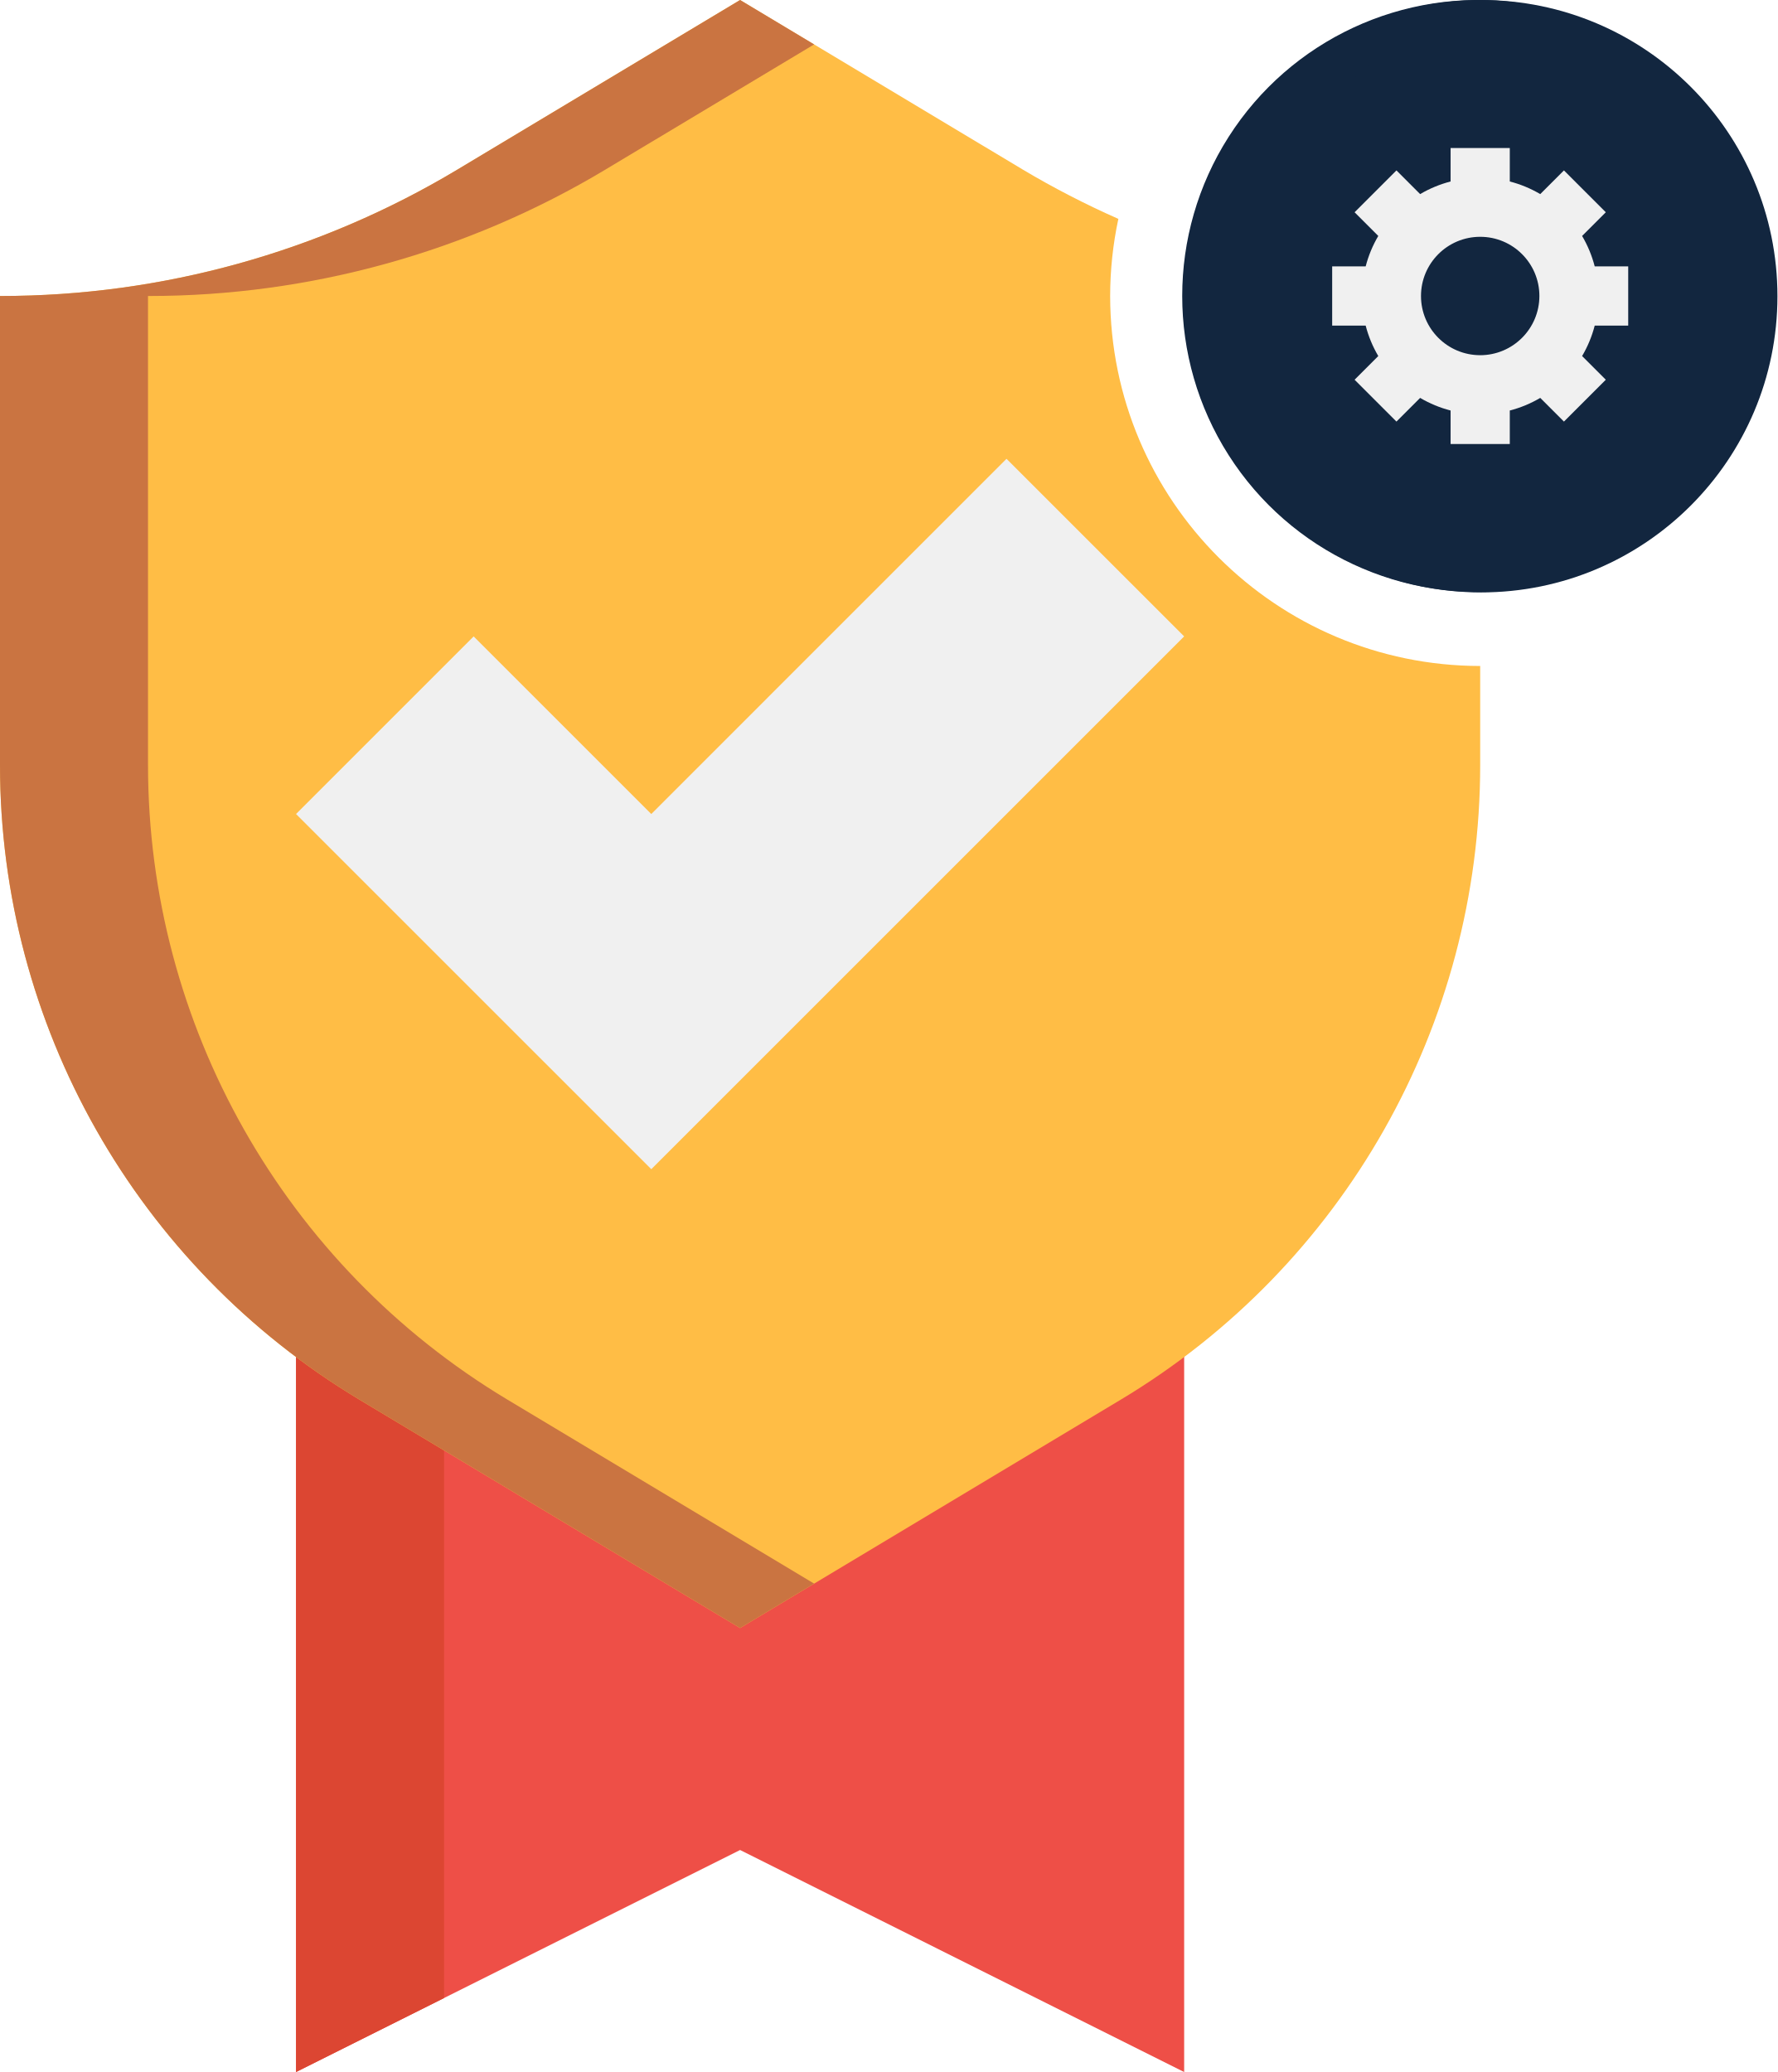
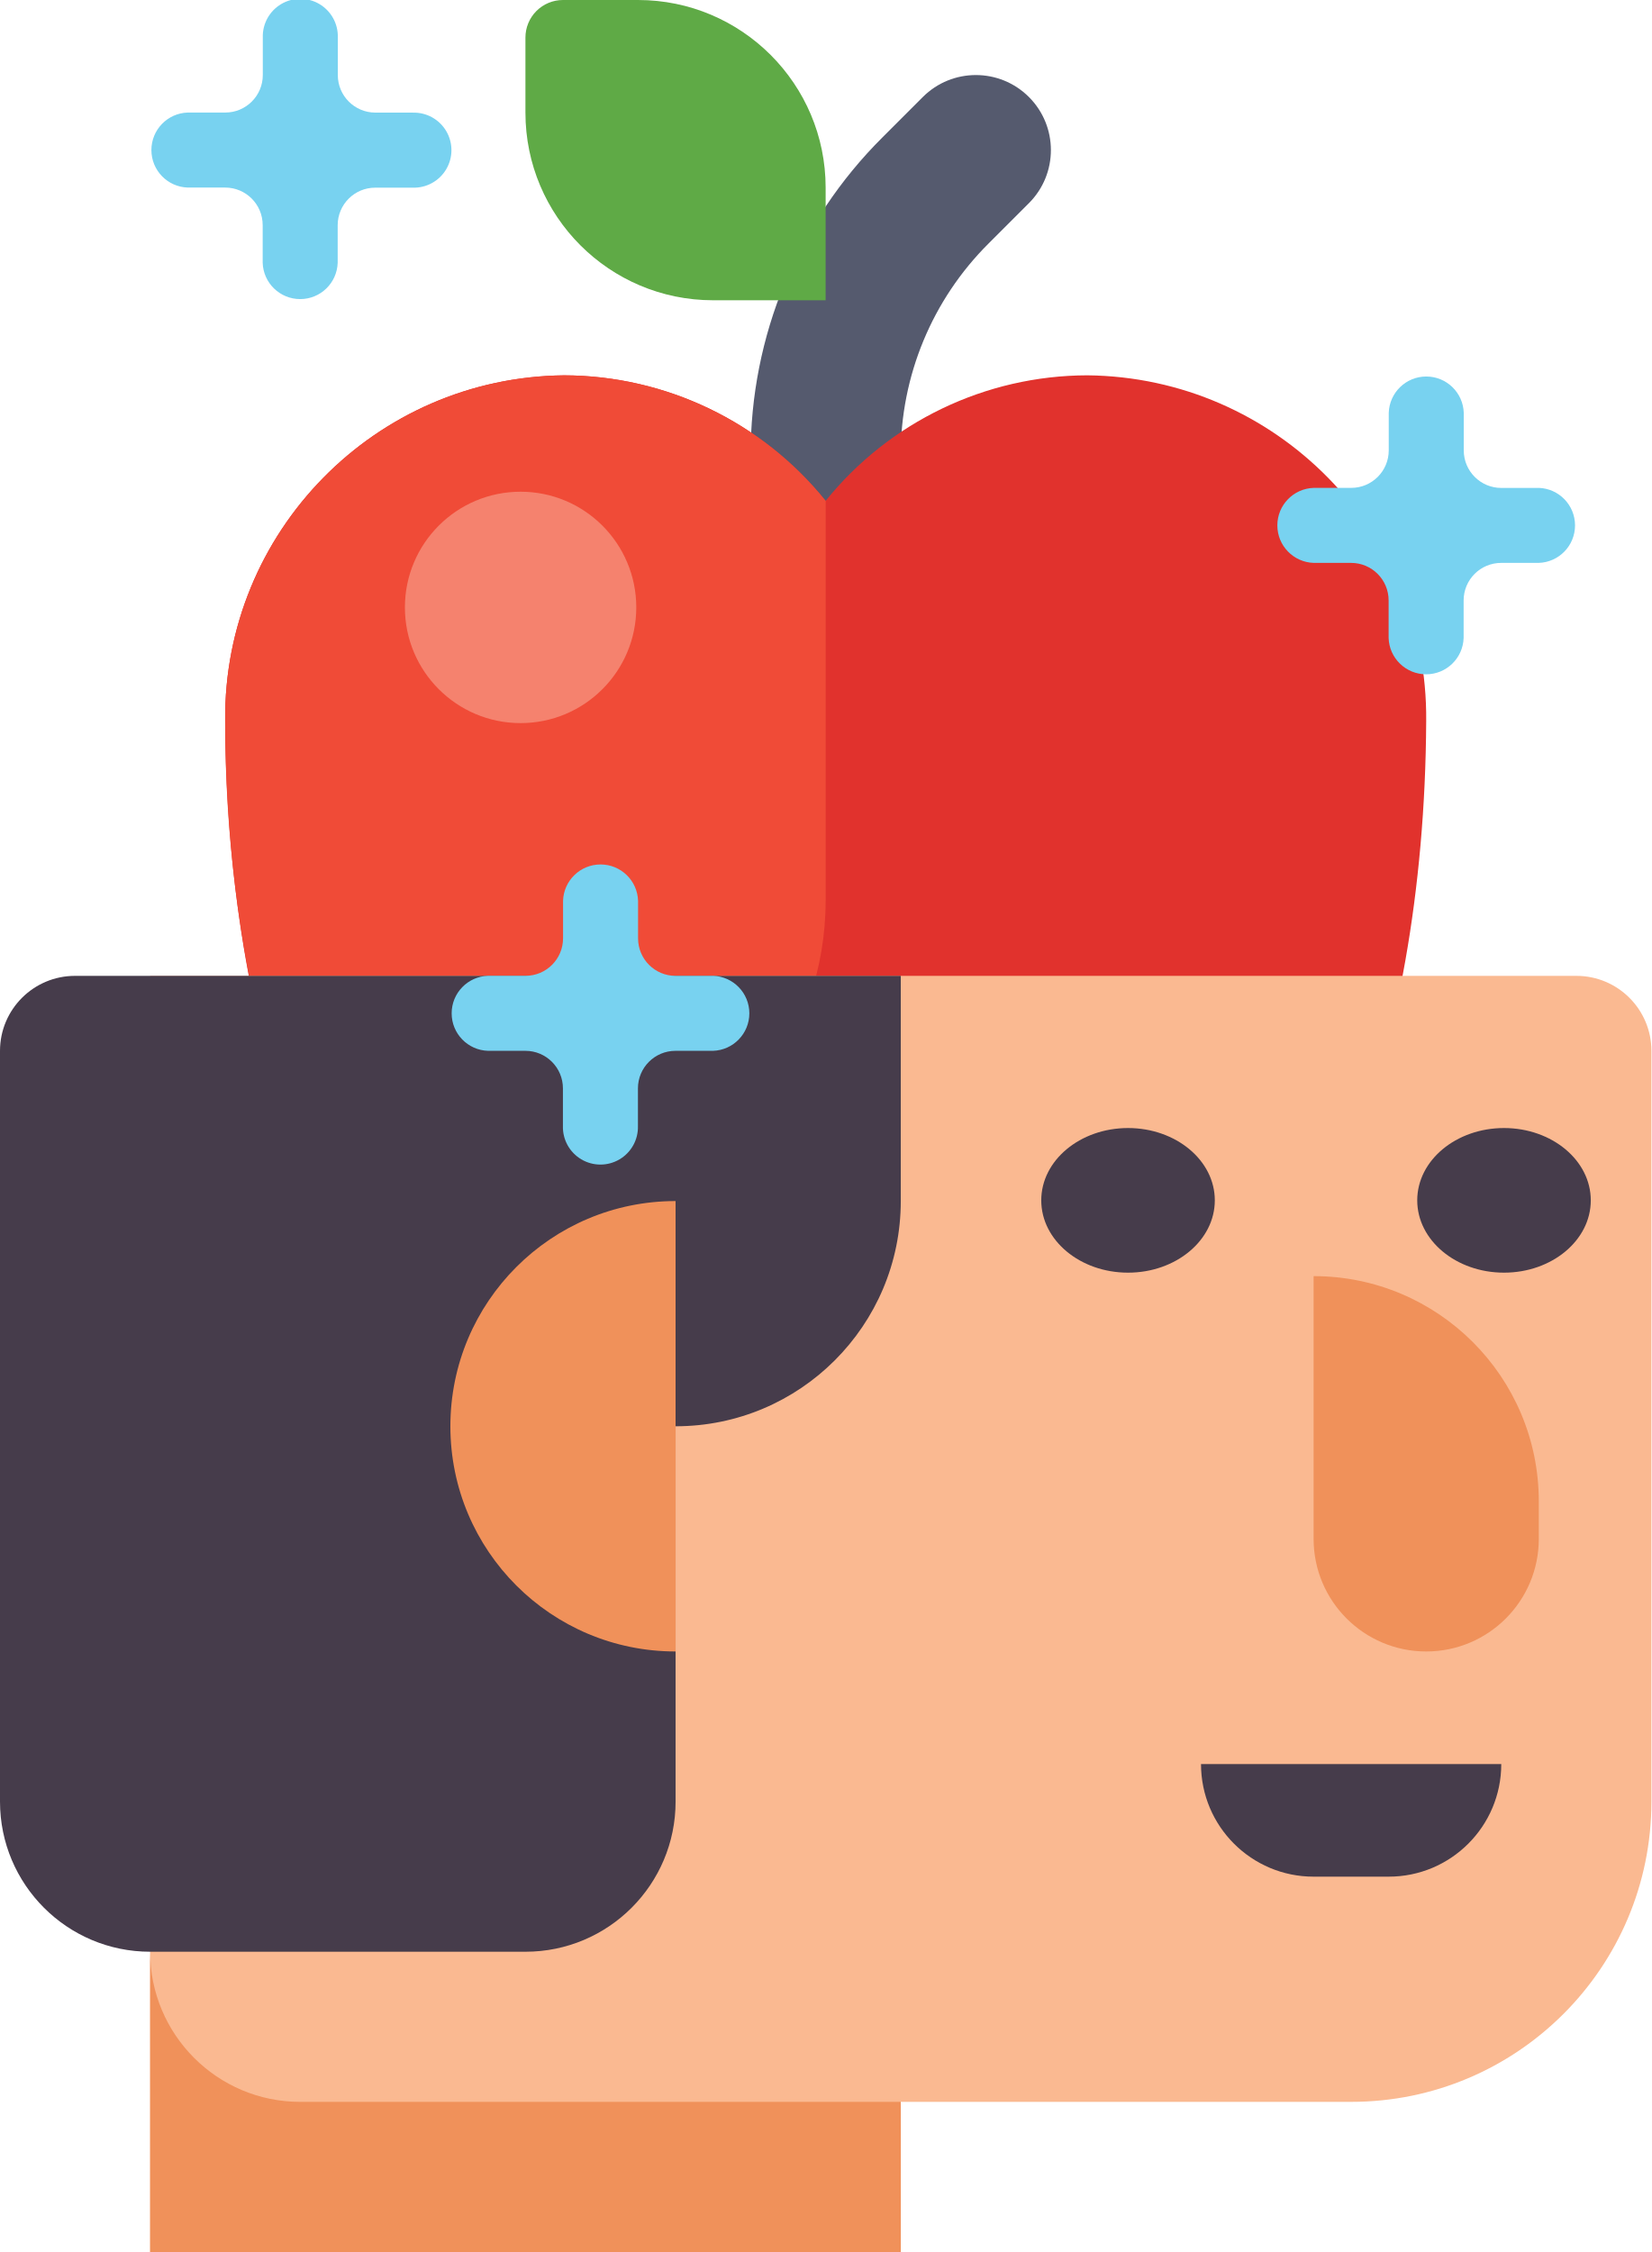
- <svg xmlns="http://www.w3.org/2000/svg" width="103.704" height="120.905" viewBox="0 0 103.704 120.905">
-   <g id="Icons" transform="translate(-8 -4)">
-     <g id="Grupo_1101209" data-name="Grupo 1101209" transform="translate(8 4)">
-       <g id="Grupo_1101198" data-name="Grupo 1101198" transform="translate(17.272 73.407)">
-         <path id="Trazado_911974" data-name="Trazado 911974" d="M16,38V85.5L41.908,72.544,67.817,85.5V38Z" transform="translate(-16 -38)" fill="#ee4f47" />
+ <svg xmlns="http://www.w3.org/2000/svg" width="90.261" height="123.083" viewBox="0 0 90.261 123.083">
+   <g id="Grupo_1102949" data-name="Grupo 1102949" transform="translate(-80 -16)">
+     <g id="Grupo_1102954" data-name="Grupo 1102954" transform="translate(92.309 16)">
+       <g id="Grupo_1102949-2" data-name="Grupo 1102949" transform="translate(28.719 4.103)">
+         <path id="Trazado_913030" data-name="Trazado 913030" d="M244.1,58.668a4.1,4.1,0,0,1-4.1-4.1v-1.76A24.455,24.455,0,0,1,247.21,35.4l2.2-2.2a4.1,4.1,0,0,1,5.8,5.8l-2.2,2.2a16.3,16.3,0,0,0-4.807,11.6v1.76A4.1,4.1,0,0,1,244.1,58.668Z" transform="translate(-240 -32)" fill="#555a6e" />
      </g>
-       <g id="Grupo_1101199" data-name="Grupo 1101199" transform="translate(17.272 73.407)">
-         <path id="Trazado_911975" data-name="Trazado 911975" d="M24.636,38H16V85.5l8.636-4.318Z" transform="translate(-16 -38)" fill="#dc4632" />
+       <g id="Grupo_1102950" data-name="Grupo 1102950" transform="translate(16.41 0)">
+         <path id="Trazado_913031" data-name="Trazado 913031" d="M194.051,16h4.1a10.257,10.257,0,0,1,10.257,10.257v6.154h-6.154A10.257,10.257,0,0,1,192,22.154v-4.1A2.051,2.051,0,0,1,194.051,16Z" transform="translate(-192 -16)" fill="#5faa46" />
      </g>
-       <g id="Grupo_1101200" data-name="Grupo 1101200" transform="translate(0 0)">
-         <path id="Trazado_911976" data-name="Trazado 911976" d="M72.771,21.272a21.613,21.613,0,0,1,.479-4.5,51.979,51.979,0,0,1-5.588-2.884L51.18,4,34.7,13.888A51.8,51.8,0,0,1,8.041,21.272H8V48.64A43.183,43.183,0,0,0,28.964,85.667L51.18,99,73.4,85.667A43.181,43.181,0,0,0,94.361,48.64V42.862a21.615,21.615,0,0,1-21.59-21.59Z" transform="translate(-8 -4)" fill="#ffbd45" />
+       <g id="Grupo_1102951" data-name="Grupo 1102951" transform="translate(0 20.514)">
+         <path id="Trazado_913032" data-name="Trazado 913032" d="M193.646,114.885A18.716,18.716,0,0,0,175.12,96a18.424,18.424,0,0,0-14.3,6.862A18.423,18.423,0,0,0,146.529,96,18.717,18.717,0,0,0,128,114.885c.092,18.807,6.318,32.452,13.578,38.756a12.27,12.27,0,0,0,8.5,3.889q.243.012.486.012a12.246,12.246,0,0,0,6.187-1.667,8.1,8.1,0,0,1,8.14,0,12.246,12.246,0,0,0,6.187,1.667q.242,0,.486-.012a12.269,12.269,0,0,0,8.5-3.889C187.328,147.338,193.554,133.692,193.646,114.885Z" transform="translate(-128.003 -96.001)" fill="#e1322d" />
      </g>
-       <g id="Grupo_1101201" data-name="Grupo 1101201" transform="translate(69.136 0)">
-         <circle id="Elipse_11533" data-name="Elipse 11533" cx="17.284" cy="17.284" r="17.284" transform="translate(0)" fill="#12263f" />
+       <g id="Grupo_1102952" data-name="Grupo 1102952" transform="translate(0 20.514)">
+         <path id="Trazado_913033" data-name="Trazado 913033" d="M160.824,124.719V102.862A18.423,18.423,0,0,0,146.529,96,18.717,18.717,0,0,0,128,114.884a74,74,0,0,0,2.215,18.067,16.41,16.41,0,0,0,30.606-8.232Z" transform="translate(-128.003 -96)" fill="#f04b37" />
      </g>
-       <g id="Grupo_1101202" data-name="Grupo 1101202" transform="translate(0 0)">
-         <path id="Trazado_911977" data-name="Trazado 911977" d="M37.6,85.667A43.181,43.181,0,0,1,16.636,48.64V21.272h.041a51.816,51.816,0,0,0,26.66-7.384L55.5,6.591,51.18,4,34.7,13.888A51.8,51.8,0,0,1,8.041,21.272H8V48.64A43.183,43.183,0,0,0,28.964,85.667L51.18,99,55.5,96.406Z" transform="translate(-8 -4)" fill="#ca7441" />
+       <g id="Grupo_1102953" data-name="Grupo 1102953" transform="translate(9.822 26.875)">
+         <circle id="Elipse_11535" data-name="Elipse 11535" cx="6.323" cy="6.323" r="6.323" transform="translate(0 0)" fill="#f5826e" />
      </g>
-       <g id="Grupo_1101204" data-name="Grupo 1101204" transform="translate(17.272 26.772)">
-         <g id="Grupo_1101203" data-name="Grupo 1101203">
-           <path id="Trazado_911978" data-name="Trazado 911978" d="M67.817,26.763l-31.09,31.09L16,37.127,26.363,26.763,36.727,37.127,57.453,16.4Z" transform="translate(-16 -16.4)" fill="#f0f0f0" />
-         </g>
+     </g>
+     <g id="Grupo_1102955" data-name="Grupo 1102955" transform="translate(149.747 36.514)">
+       <path id="Trazado_913034" data-name="Trazado 913034" d="M366.36,102.154h-2.051a2.051,2.051,0,0,1-2.051-2.051V98.051a2.051,2.051,0,0,0-4.1,0V100.1a2.051,2.051,0,0,1-2.051,2.051h-2.051a2.051,2.051,0,0,0,0,4.1H356.1a2.051,2.051,0,0,1,2.051,2.051v2.051a2.051,2.051,0,0,0,4.1,0v-2.051a2.051,2.051,0,0,1,2.051-2.051h2.051a2.051,2.051,0,0,0,0-4.1Z" transform="translate(-352 -96)" fill="#78d2f0" />
+     </g>
+     <g id="Grupo_1102956" data-name="Grupo 1102956" transform="translate(88.206 16)">
+       <path id="Trazado_913035" data-name="Trazado 913035" d="M126.36,22.154h-2.051a2.051,2.051,0,0,1-2.051-2.051V18.051a2.051,2.051,0,1,0-4.1,0V20.1a2.051,2.051,0,0,1-2.051,2.051h-2.051a2.051,2.051,0,0,0,0,4.1H116.1a2.051,2.051,0,0,1,2.051,2.051V30.36a2.051,2.051,0,0,0,4.1,0V28.308a2.051,2.051,0,0,1,2.051-2.051h2.051a2.051,2.051,0,1,0,0-4.1Z" transform="translate(-112 -16)" fill="#78d2f0" />
+     </g>
+     <g id="Grupo_1102965" data-name="Grupo 1102965" transform="translate(80 69.336)">
+       <g id="Grupo_1102957" data-name="Grupo 1102957" transform="translate(8.206)">
+         <path id="Trazado_913036" data-name="Trazado 913036" d="M189.953,224H112v69.747h41.028v-8.206h24.617a16.411,16.411,0,0,0,16.411-16.411V228.1A4.1,4.1,0,0,0,189.953,224Z" transform="translate(-112 -224)" fill="#fab991" />
      </g>
-       <g id="Grupo_1101206" data-name="Grupo 1101206" transform="translate(69.089)">
-         <g id="Grupo_1101205" data-name="Grupo 1101205">
-           <path id="Trazado_911979" data-name="Trazado 911979" d="M44.318,21.272A17.265,17.265,0,0,1,59.431,4.149a17.273,17.273,0,1,0,0,34.246A17.265,17.265,0,0,1,44.318,21.272Z" transform="translate(-40 -4)" fill="#12263f" />
-         </g>
+       <g id="Grupo_1102958" data-name="Grupo 1102958" transform="translate(65.644 43.079)">
+         <path id="Trazado_913037" data-name="Trazado 913037" d="M342.154,398.154h4.1A6.154,6.154,0,0,0,352.411,392H336A6.154,6.154,0,0,0,342.154,398.154Z" transform="translate(-336 -392)" fill="#463c4b" />
      </g>
-       <g id="Grupo_1101208" data-name="Grupo 1101208" transform="translate(77.725 8.636)">
-         <g id="Grupo_1101207" data-name="Grupo 1101207">
-           <path id="Trazado_911980" data-name="Trazado 911980" d="M61.272,18.363V14.909H59.318a6.89,6.89,0,0,0-.736-1.777l1.382-1.382L57.522,9.308,56.14,10.69a6.89,6.89,0,0,0-1.777-.736V8H50.909V9.954a6.89,6.89,0,0,0-1.777.736L47.75,9.308,45.308,11.75l1.382,1.382a6.89,6.89,0,0,0-.736,1.777H44v3.454h1.954a6.89,6.89,0,0,0,.736,1.777l-1.382,1.382,2.442,2.442,1.382-1.382a6.89,6.89,0,0,0,1.777.736v1.954h3.454V23.318a6.891,6.891,0,0,0,1.777-.736l1.382,1.382,2.442-2.442L58.582,20.14a6.89,6.89,0,0,0,.736-1.777Zm-8.636,1.727a3.454,3.454,0,1,1,3.454-3.454A3.459,3.459,0,0,1,52.636,20.091Z" transform="translate(-44 -8)" fill="#f0f0f0" />
-         </g>
+       <g id="Grupo_1102959" data-name="Grupo 1102959" transform="translate(0)">
+         <path id="Trazado_913038" data-name="Trazado 913038" d="M84.1,224a4.1,4.1,0,0,0-4.1,4.1V269.13a8.206,8.206,0,0,0,8.206,8.206h20.514a8.206,8.206,0,0,0,8.206-8.206V248.617a12.308,12.308,0,0,0,12.308-12.308V224Z" transform="translate(-80 -224)" fill="#463c4b" />
      </g>
+       <g id="Grupo_1102960" data-name="Grupo 1102960" transform="translate(24.617 12.308)">
+         <path id="Trazado_913039" data-name="Trazado 913039" d="M188.308,272a12.308,12.308,0,0,0,0,24.617Z" transform="translate(-176 -272)" fill="#f0915a" />
+       </g>
+       <g id="Grupo_1102961" data-name="Grupo 1102961" transform="translate(8.206 53.336)">
+         <path id="Trazado_913040" data-name="Trazado 913040" d="M153.028,448.411H112V432a8.206,8.206,0,0,0,8.206,8.206h32.822Z" transform="translate(-112 -432)" fill="#f0915a" />
+       </g>
+       <g id="Grupo_1102962" data-name="Grupo 1102962" transform="translate(71.798 16.411)">
+         <path id="Trazado_913041" data-name="Trazado 913041" d="M366.154,308.514A6.154,6.154,0,0,1,360,302.36V288a12.308,12.308,0,0,1,12.308,12.308v2.051A6.154,6.154,0,0,1,366.154,308.514Z" transform="translate(-360 -288)" fill="#f0915a" />
+       </g>
+       <g id="Grupo_1102963" data-name="Grupo 1102963" transform="translate(77.462 8.317)">
+         <ellipse id="Elipse_11536" data-name="Elipse 11536" cx="4.743" cy="3.952" rx="4.743" ry="3.952" transform="translate(0 0)" fill="#463c4b" />
+       </g>
+       <g id="Grupo_1102964" data-name="Grupo 1102964" transform="translate(56.912 8.317)">
+         <ellipse id="Elipse_11537" data-name="Elipse 11537" cx="4.743" cy="3.952" rx="4.743" ry="3.952" transform="translate(0 0)" fill="#463c4b" />
+       </g>
+     </g>
+     <g id="Grupo_1102966" data-name="Grupo 1102966" transform="translate(104.617 63.182)">
+       <path id="Trazado_913042" data-name="Trazado 913042" d="M190.36,206.154h-2.051a2.051,2.051,0,0,1-2.051-2.051v-2.051a2.051,2.051,0,0,0-4.1,0V204.1a2.051,2.051,0,0,1-2.051,2.051h-2.051a2.051,2.051,0,0,0,0,4.1H180.1a2.051,2.051,0,0,1,2.051,2.051v2.051a2.051,2.051,0,1,0,4.1,0v-2.051a2.051,2.051,0,0,1,2.051-2.051h2.051a2.051,2.051,0,0,0,0-4.1Z" transform="translate(-176 -200)" fill="#78d2f0" />
    </g>
  </g>
</svg>
